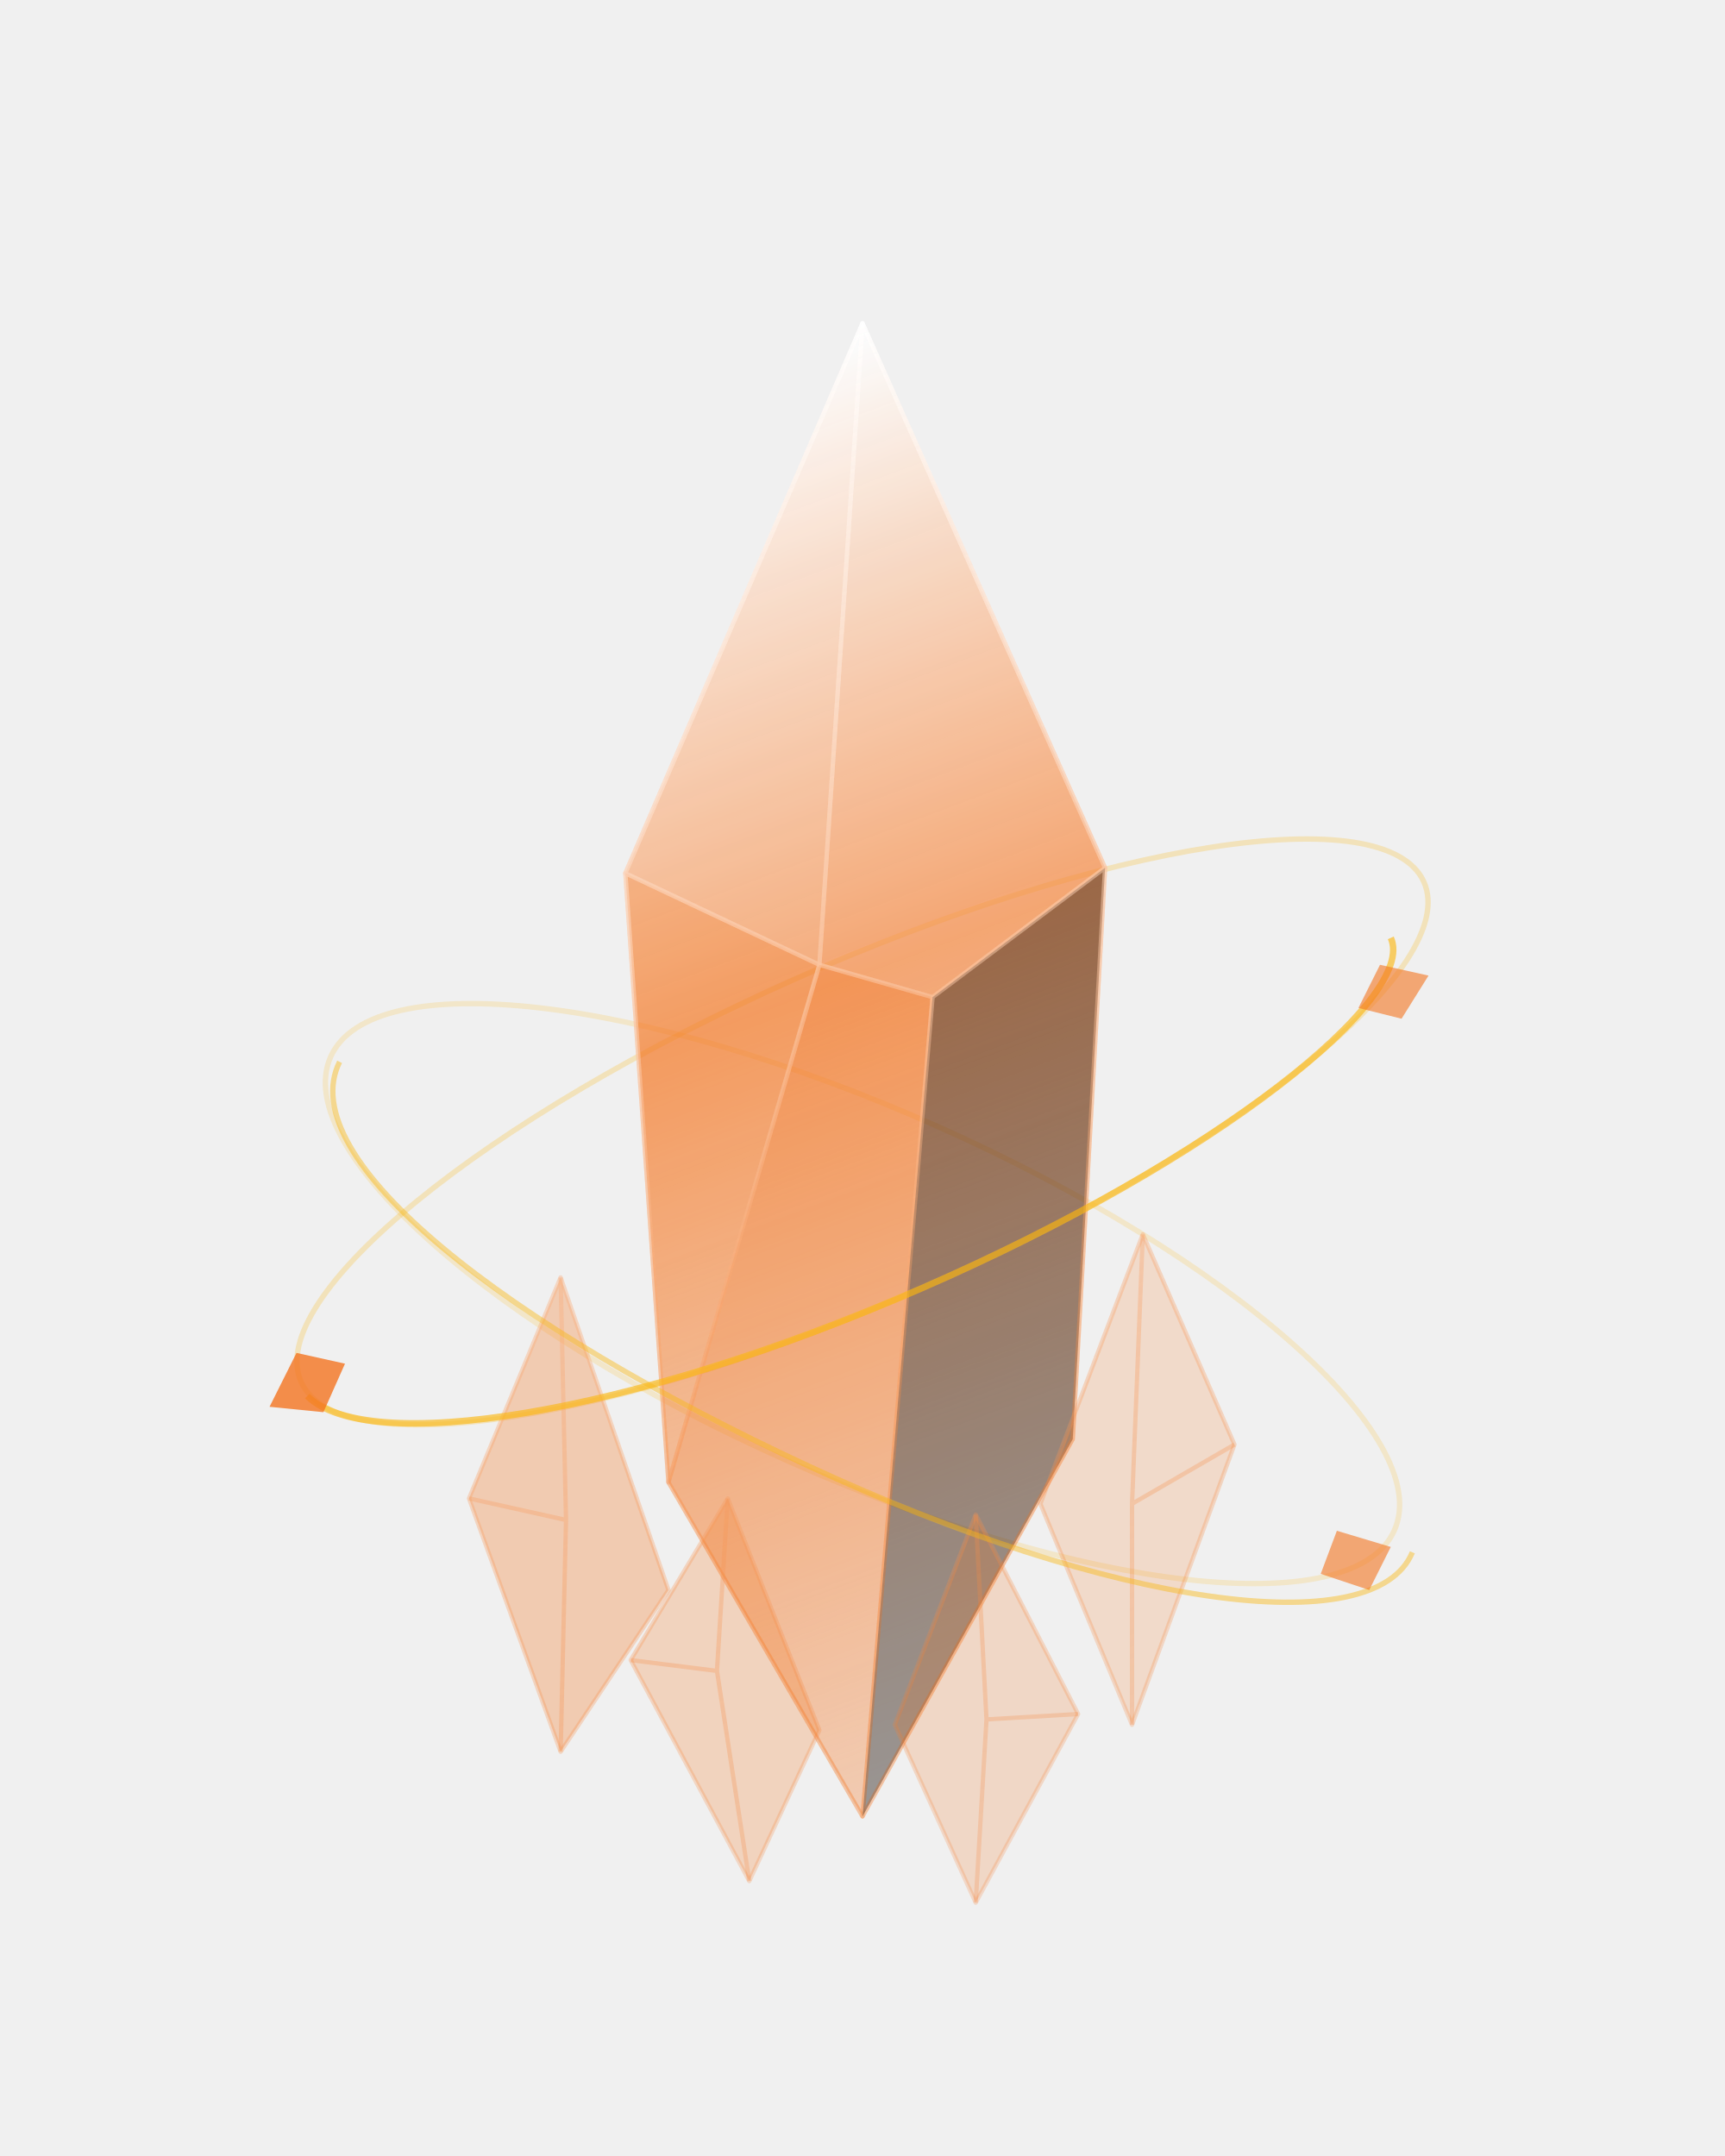
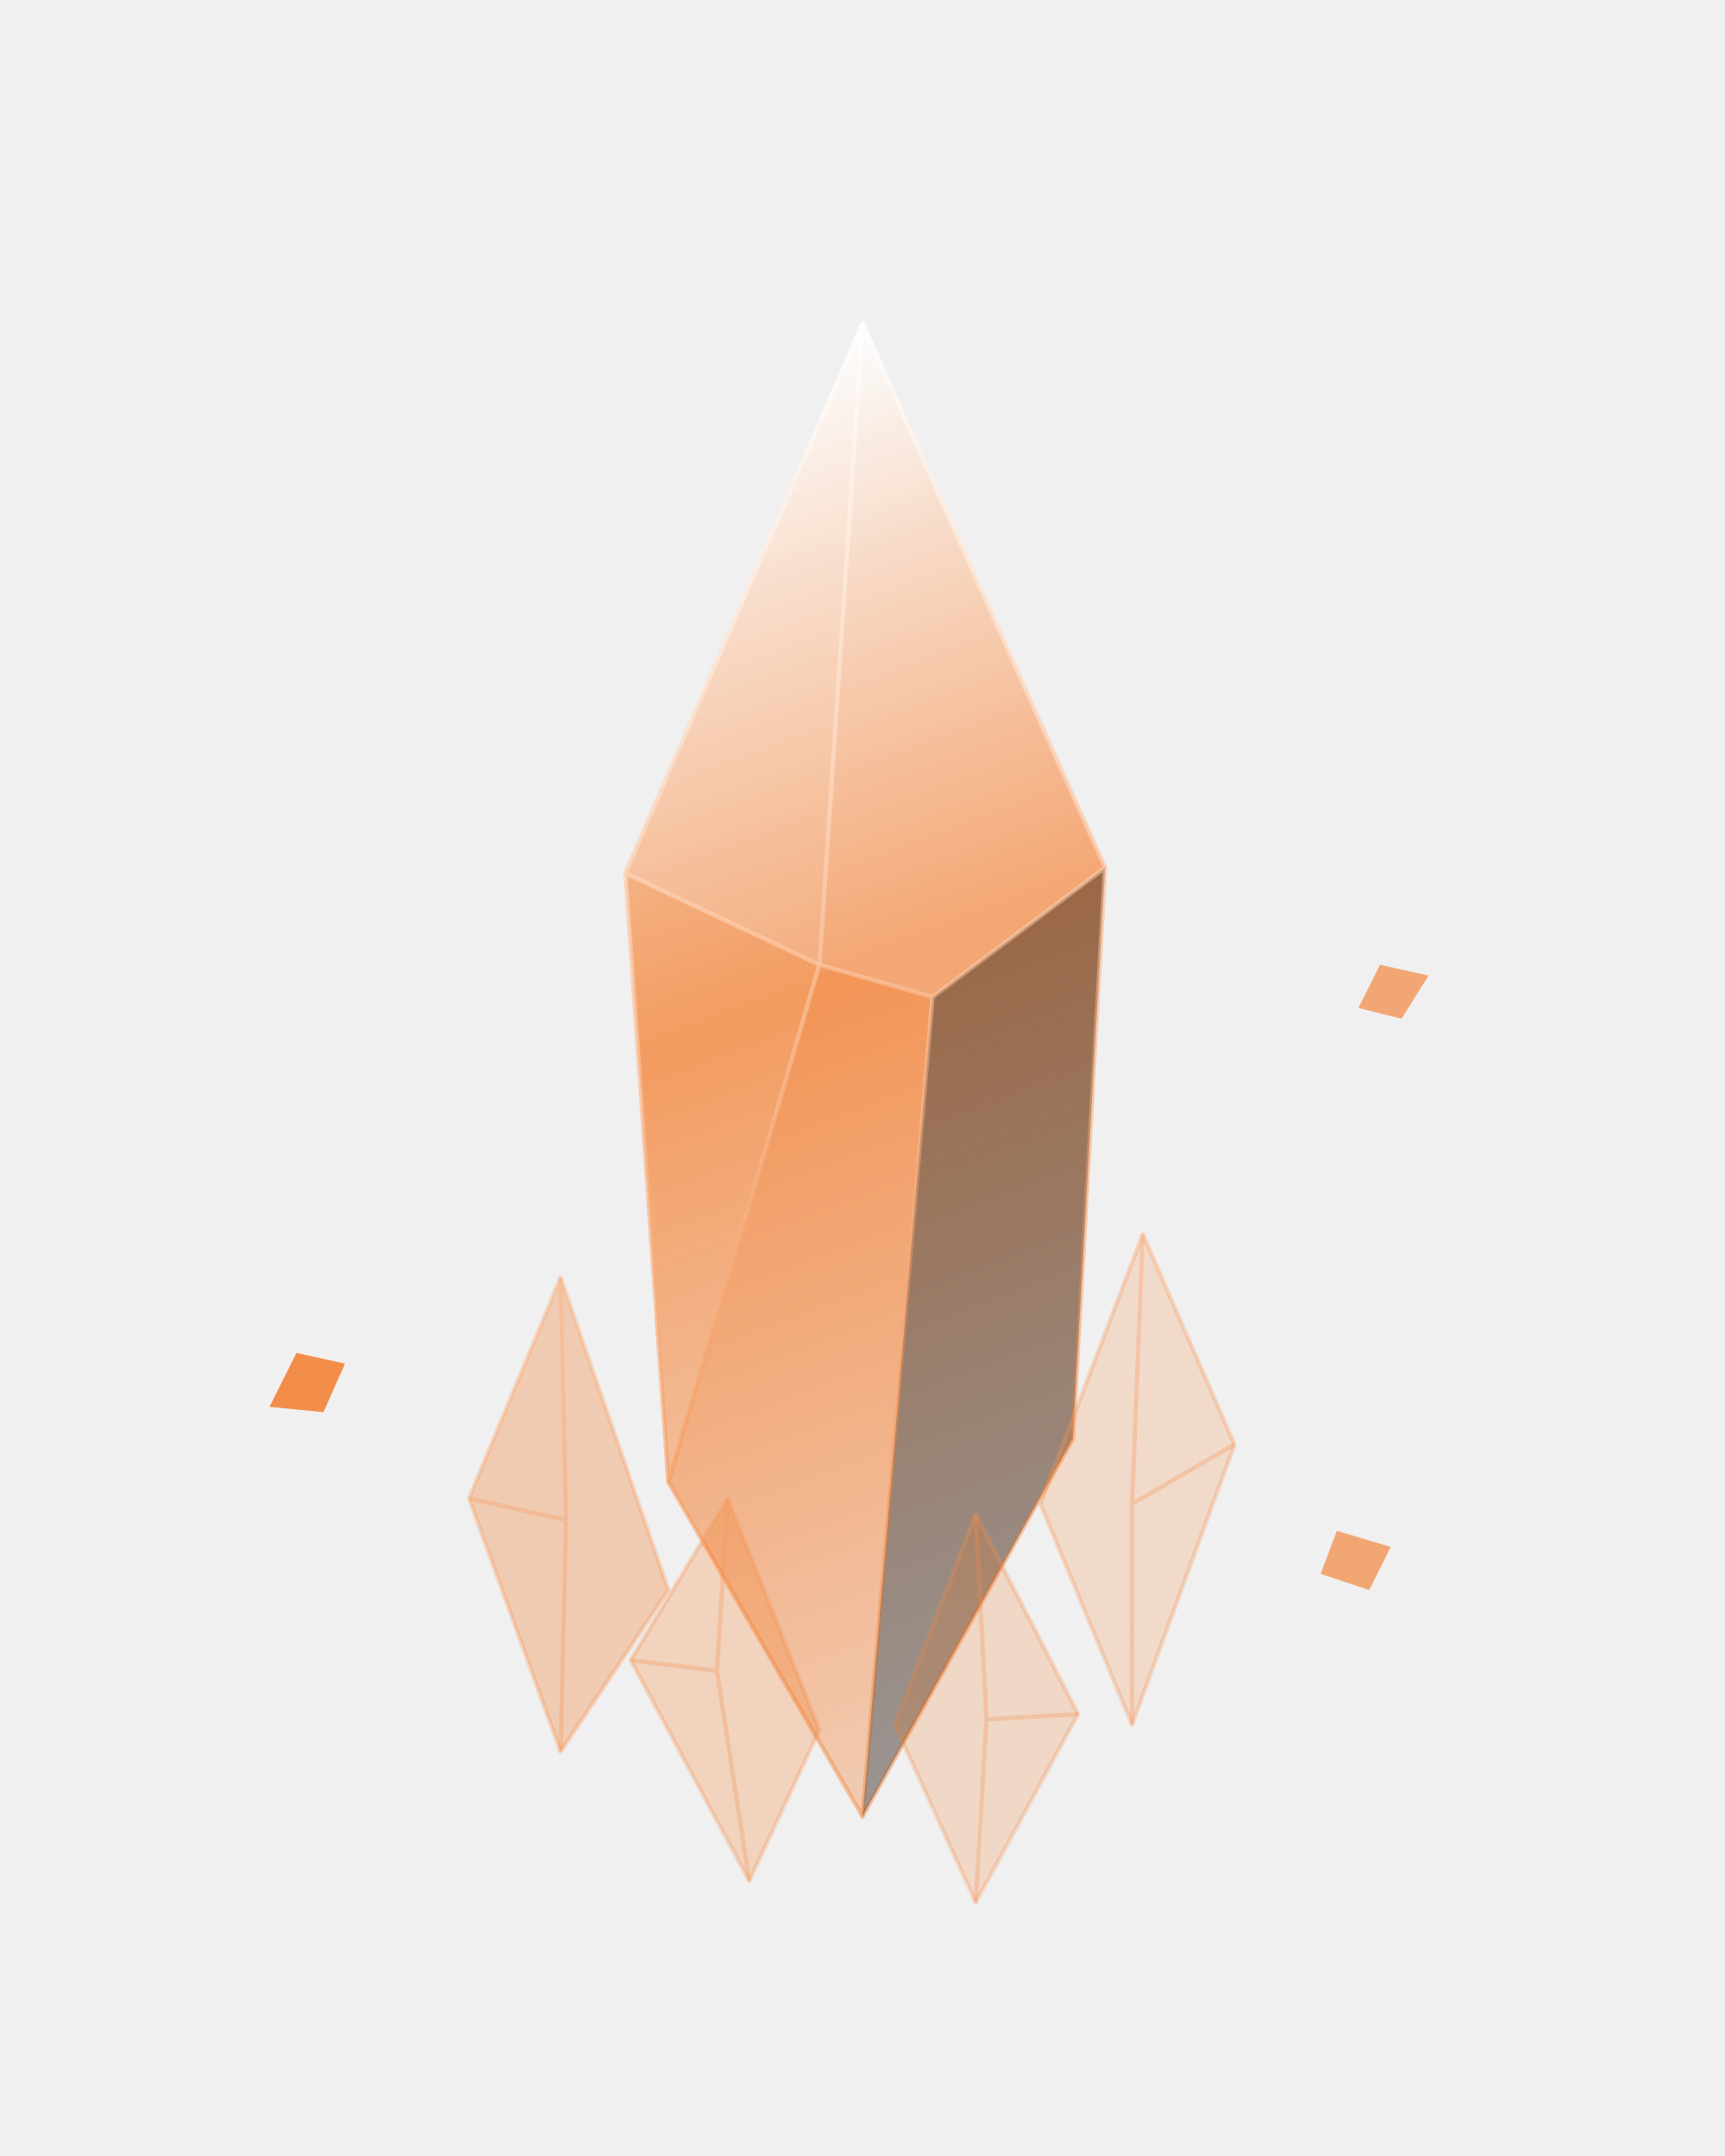
<svg xmlns="http://www.w3.org/2000/svg" viewBox="0 0 320 400" fill="none">
  <defs>
    <linearGradient id="glass" x1="117" y1="79" x2="207" y2="319" gradientUnits="userSpaceOnUse">
      <stop stop-color="#fff" stop-opacity=".72" />
      <stop offset=".43" stop-color="#f47521" stop-opacity=".65" />
      <stop offset="1" stop-color="#f47521" stop-opacity=".06" />
    </linearGradient>
    <linearGradient id="edge" x1="120" y1="72" x2="200" y2="332" gradientUnits="userSpaceOnUse">
      <stop stop-color="#fff" stop-opacity=".7" />
      <stop offset="1" stop-color="#f47521" stop-opacity=".2" />
    </linearGradient>
  </defs>
-   <ellipse cx="160" cy="210" rx="114" ry="31" transform="rotate(-24 160 210)" stroke="#fab818" stroke-opacity=".25" />
-   <ellipse cx="160" cy="240" rx="108" ry="34" transform="rotate(24 160 240)" stroke="#fab818" stroke-opacity=".18" />
  <g stroke="url(#edge)" stroke-width=".8" stroke-linejoin="round">
    <path d="m160 60-44 102 8 113 36 62 39-70 6-106z" fill="url(#glass)" />
    <path d="m160 60-8 119-36-17z" fill="#fff" fill-opacity=".12" />
    <path d="m160 60 45 101-32 24-21-6z" fill="#fff" fill-opacity=".06" />
    <path d="m116 162 36 17-28 96z" fill="#f47521" fill-opacity=".12" />
    <path d="m152 179 21 6-13 152-36-62z" fill="#f47521" fill-opacity=".25" />
    <path d="m173 185 32-24-6 106-39 70z" fill="#0d0e11" fill-opacity=".38" />
    <path d="m104 237-17 41 17 47 20-30z" fill="#f47521" fill-opacity=".3" />
    <path d="m104 237 1 45-18-4m18 4-1 43" />
    <path d="m212 229-19 50 17 41 19-52z" fill="#f47521" fill-opacity=".18" />
    <path d="m212 229-2 50 19-11m-19 11v41" />
    <path d="m135 278-18 30 22 41 13-28z" fill="#f47521" fill-opacity=".24" />
    <path d="m135 278-2 32-16-2m16 2 6 39" />
    <path d="m181 281-15 39 15 33 19-35z" fill="#f47521" fill-opacity=".2" />
    <path d="m181 281 2 38 17-1m-17 1-2 34" />
  </g>
-   <path d="M57 259c11 11 59 4 114-20s92-54 87-65" stroke="#fab818" stroke-opacity=".65" stroke-width="1.2" />
-   <path d="M63 197c-9 18 31 49 87 75s105 33 112 16" stroke="#fab818" stroke-opacity=".45" />
  <path d="m55 251-5 10 10 1 4-9z" fill="#f47521" fill-opacity=".8" />
  <path d="m256 179-4 8 8 2 5-8z" fill="#f47521" fill-opacity=".6" />
  <path d="m248 284-3 8 9 3 4-8z" fill="#f47521" fill-opacity=".6" />
</svg>
